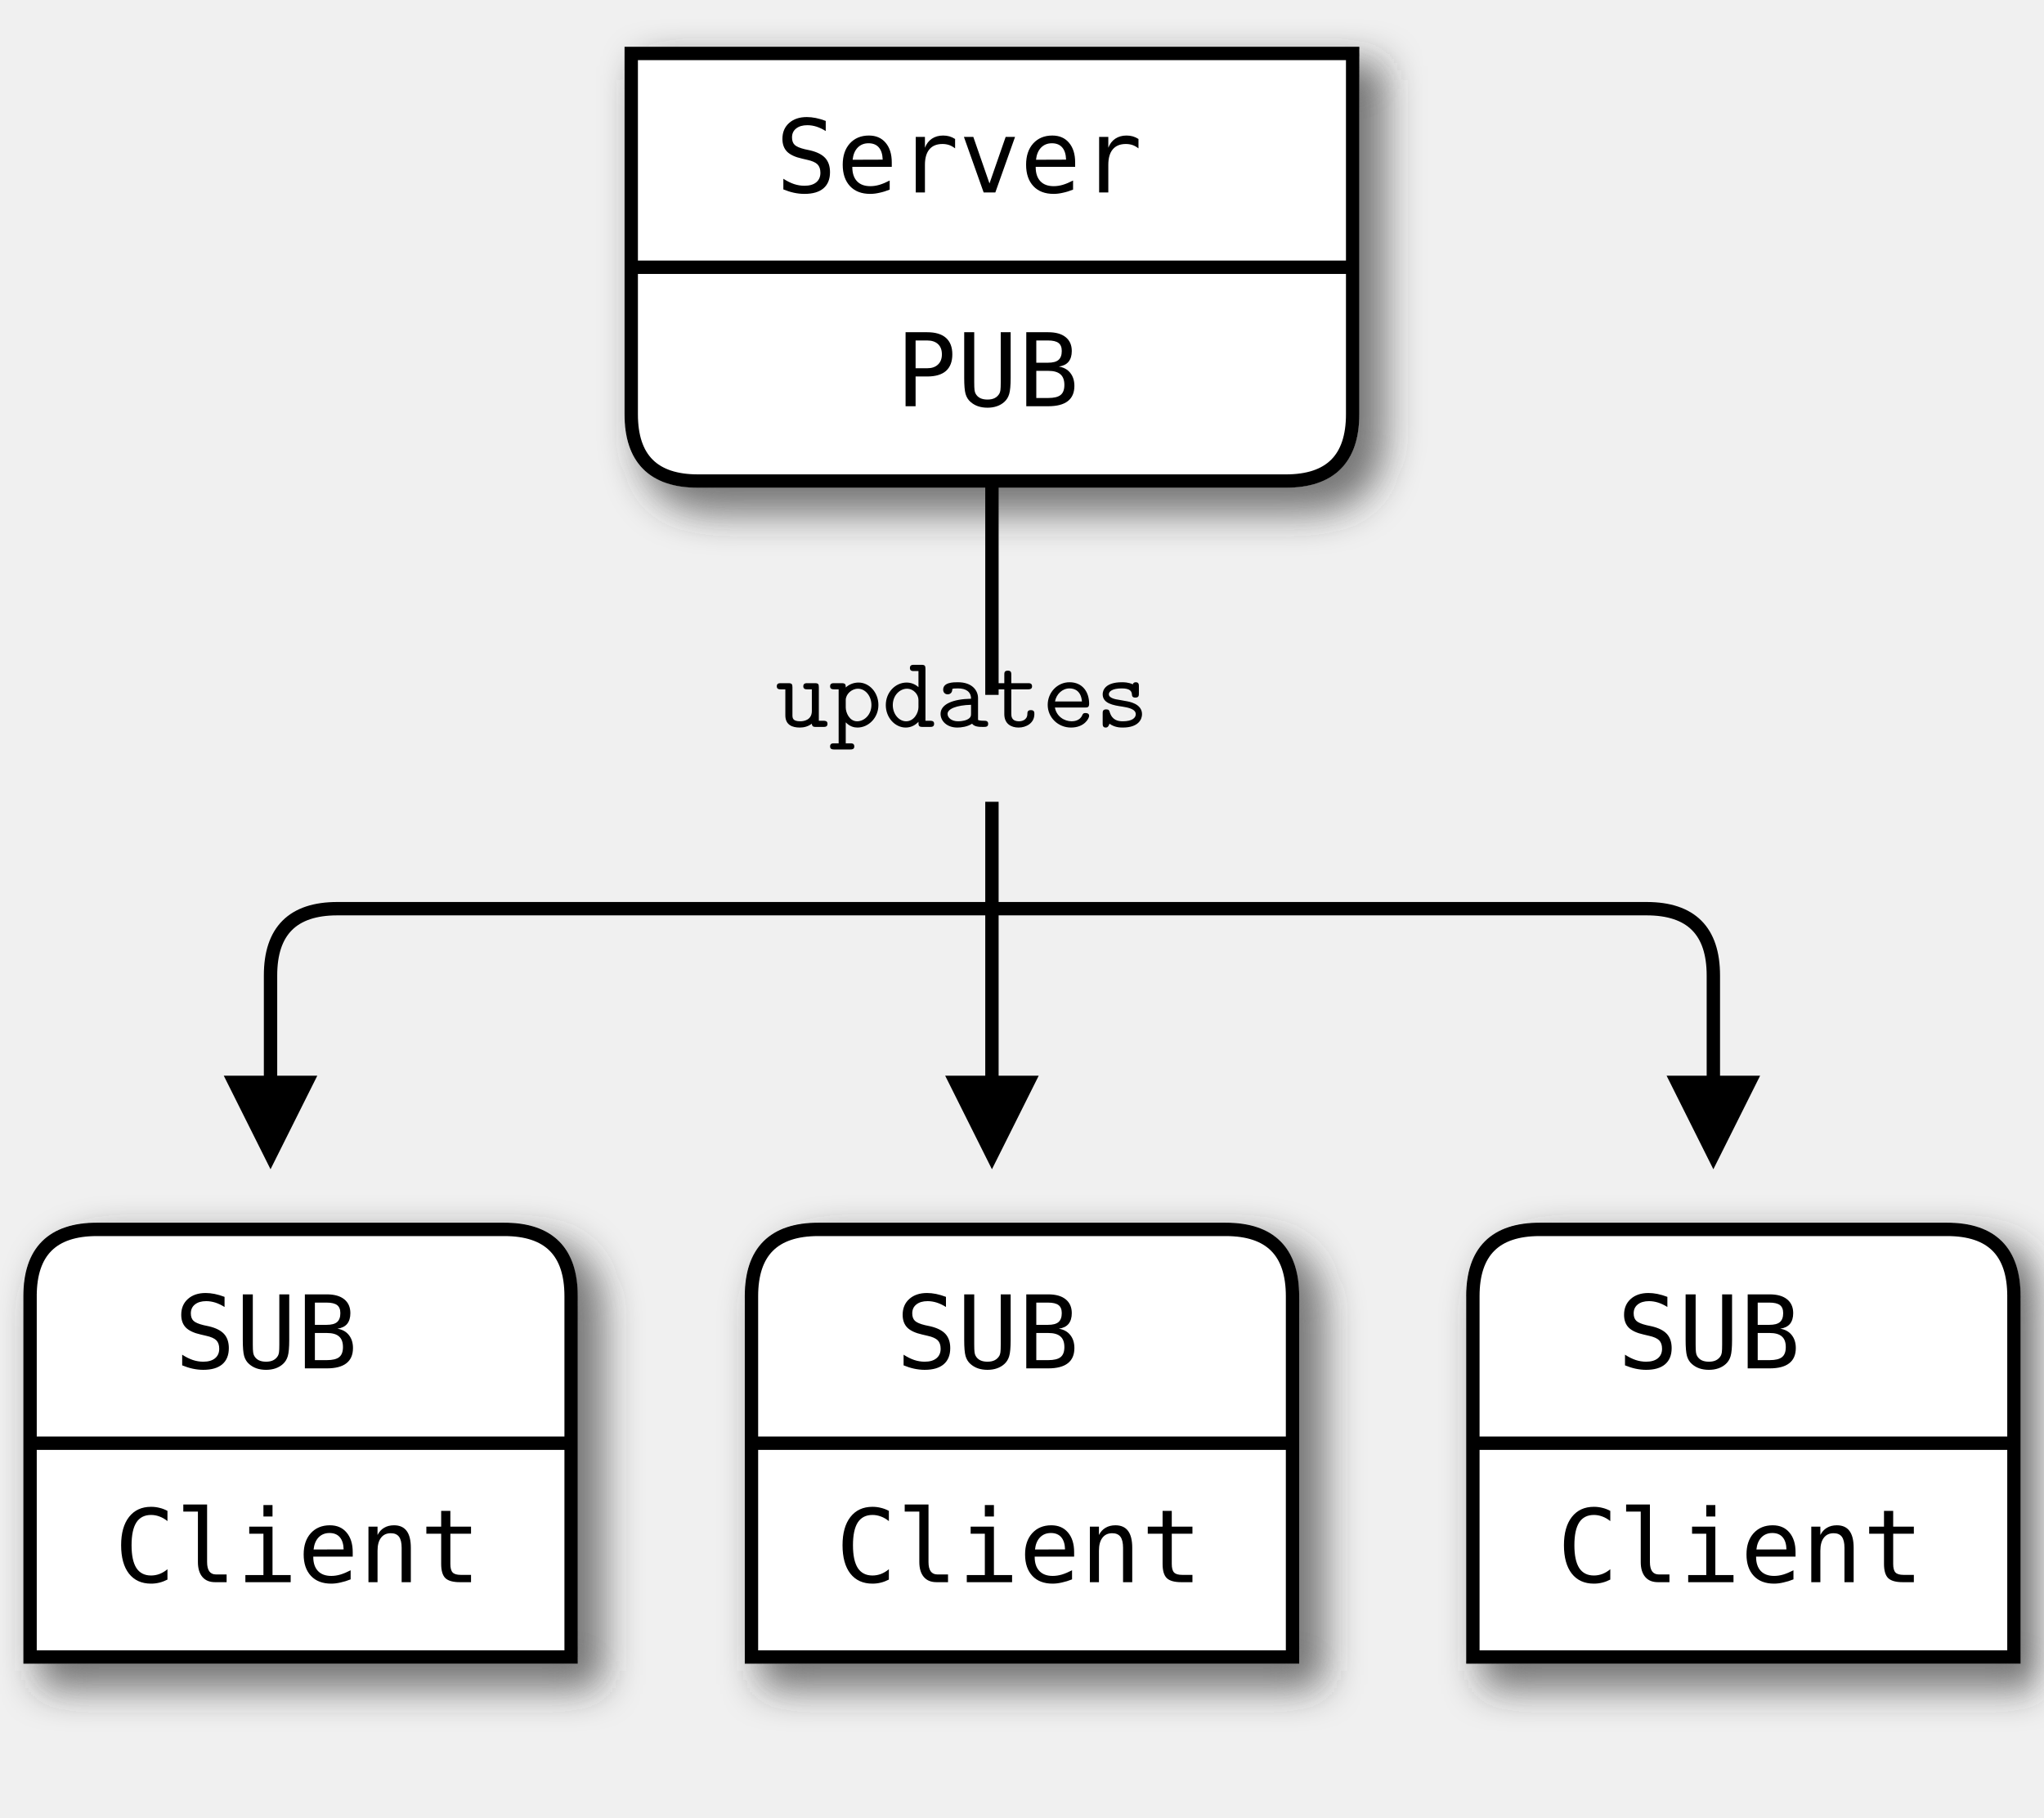
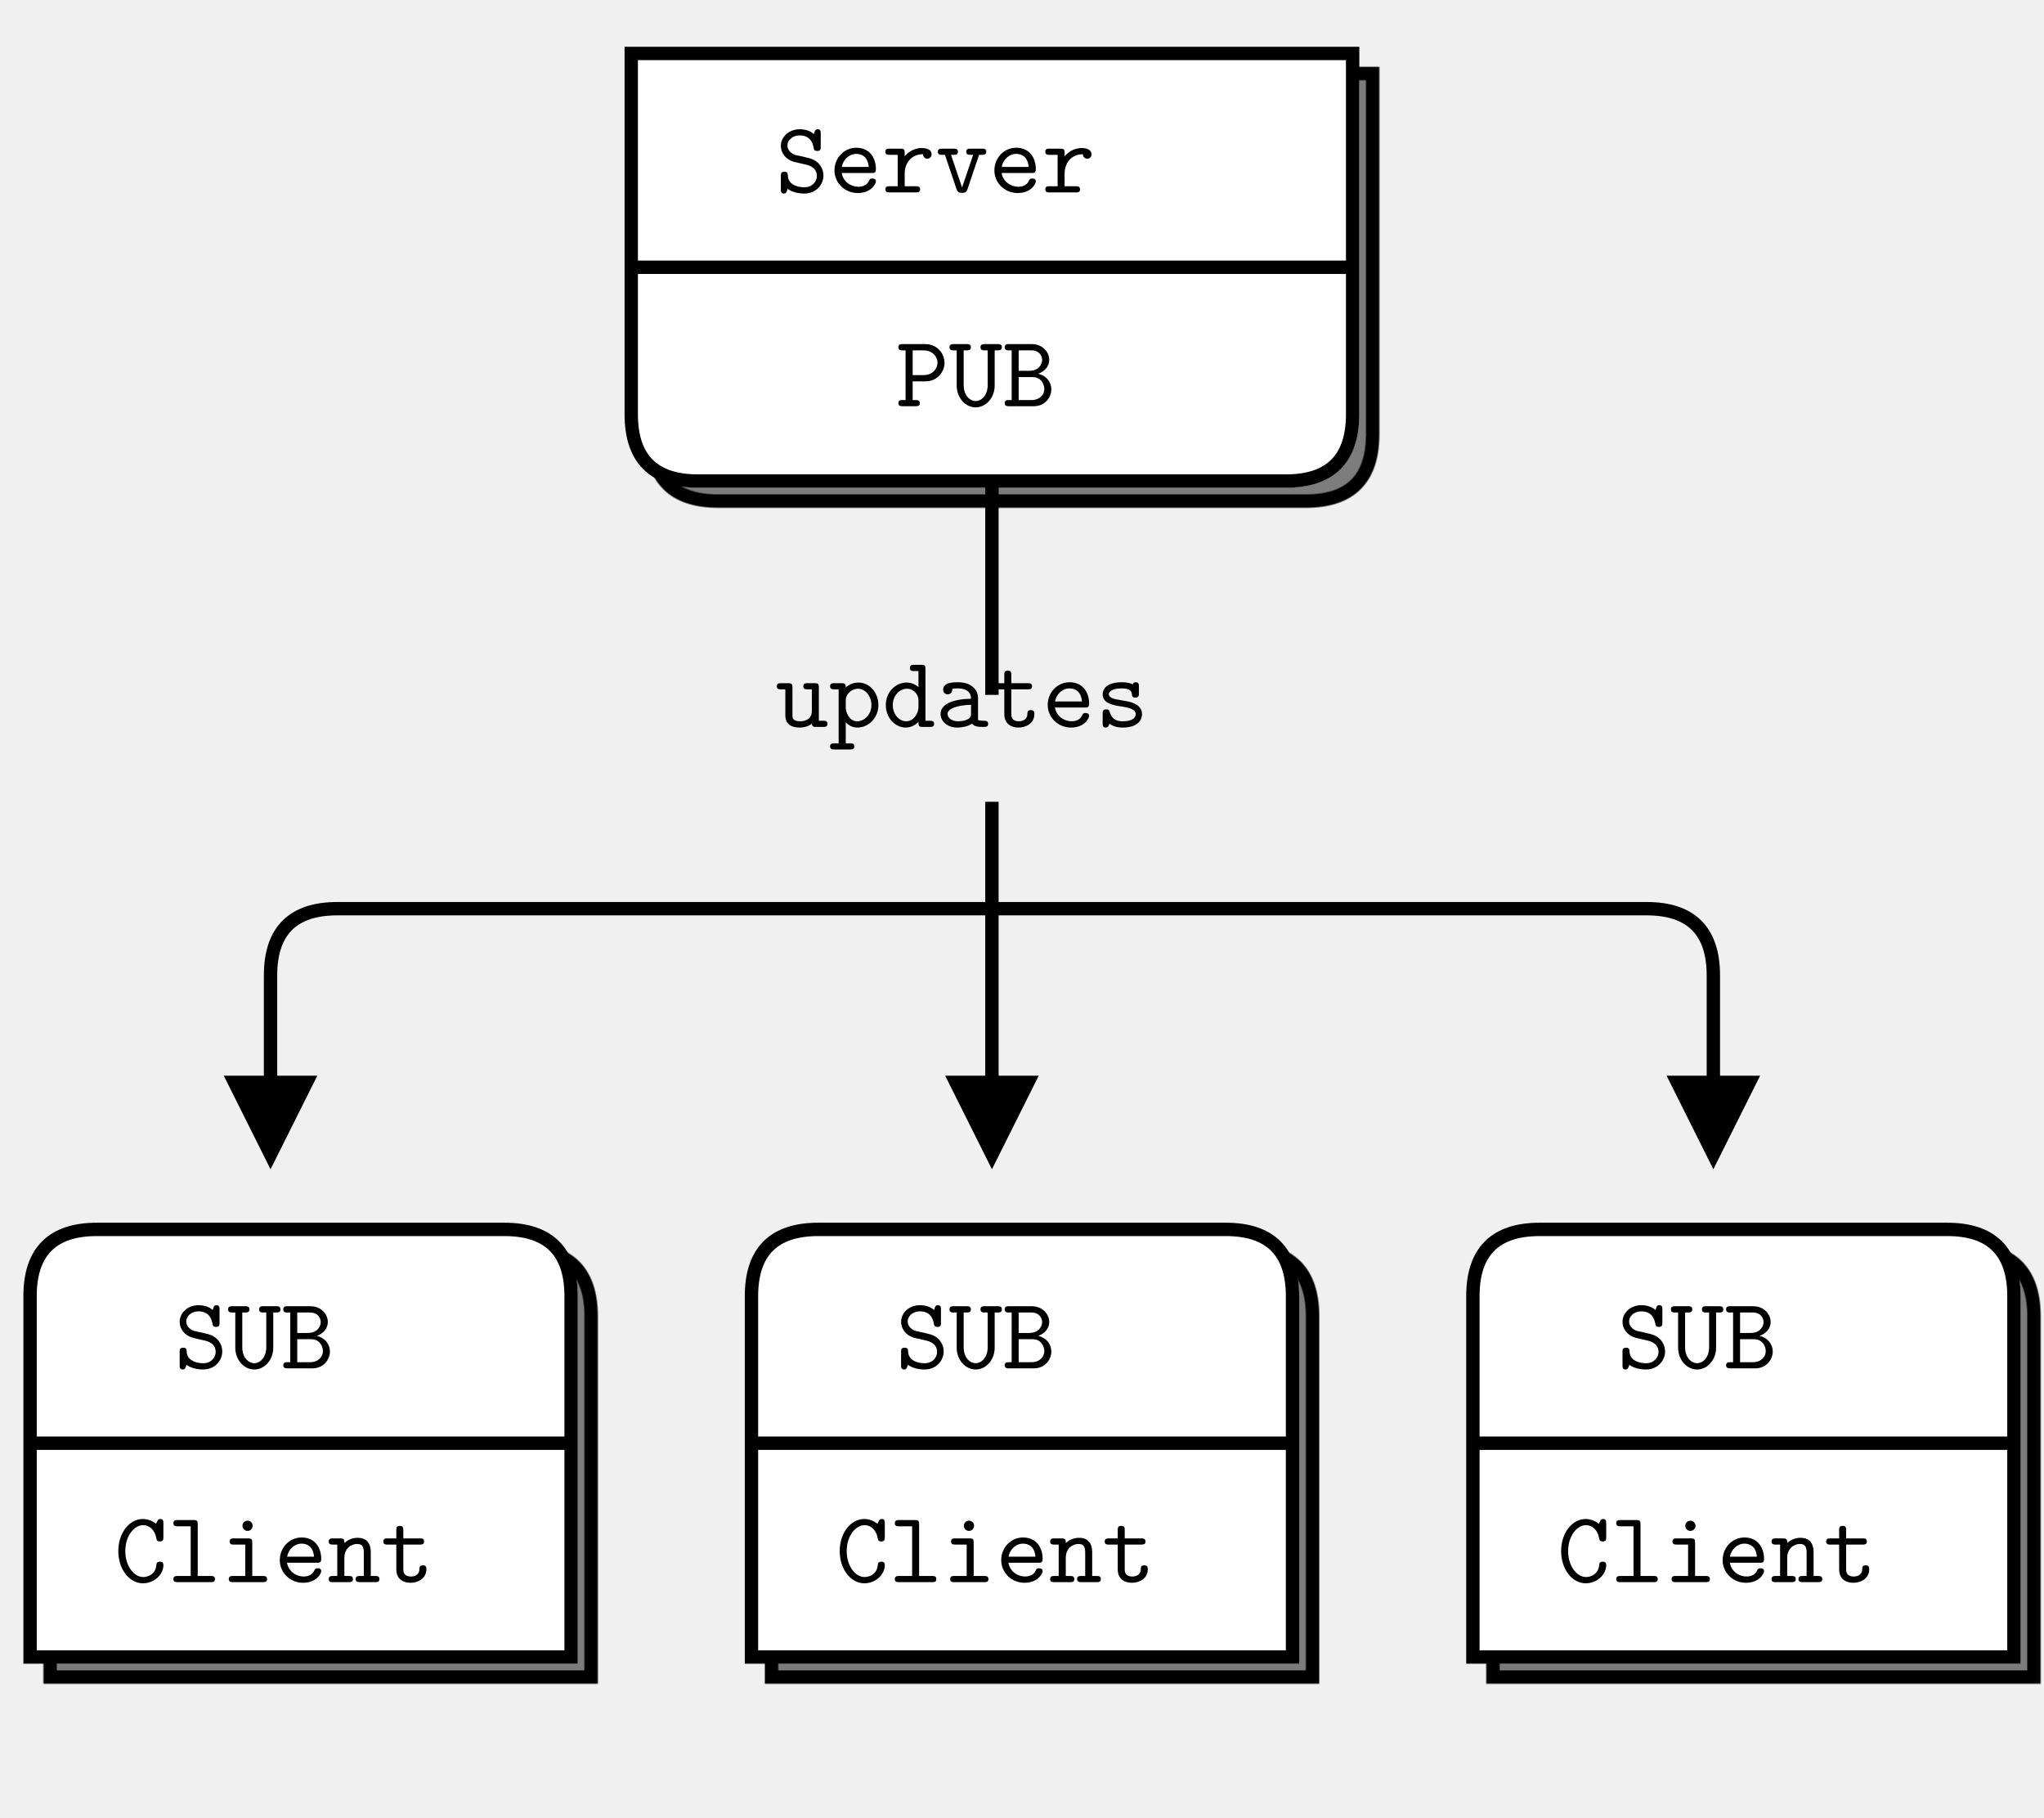
<svg xmlns="http://www.w3.org/2000/svg" width="306px" height="272px" version="1.1">
  <defs>
    <filter id="dsFilter" width="150%" height="150%">
      <feOffset result="offOut" in="SourceGraphic" dx="3" dy="3" />
      <feColorMatrix result="matrixOut" in="offOut" type="matrix" values="0.2 0 0 0 0 0 0.2 0 0 0 0 0 0.2 0 0 0 0 0 1 0" />
-       <feGaussianBlur result="blurOut" in="matrixOut" stdDeviation="3" />
-       <feBlend in="SourceGraphic" in2="blurOut" mode="normal" />
+       <feBlend in="SourceGraphic" in2="matrixOut" mode="normal" />
    </filter>
    <marker id="iPointer" viewBox="0 0 10 10" refX="5" refY="5" markerUnits="strokeWidth" markerWidth="8" markerHeight="7" orient="auto">
      <path d="M 10 0 L 10 10 L 0 5 z" />
    </marker>
    <marker id="Pointer" viewBox="0 0 10 10" refX="5" refY="5" markerUnits="strokeWidth" markerWidth="8" markerHeight="7" orient="auto">
      <path d="M 0 0 L 10 5 L 0 10 z" />
    </marker>
  </defs>
  <g id="boxes" stroke="black" stroke-width="2" fill="none">
    <g id="group0">
      <path id="path0" filter="url(#dsFilter)" fill="#fff" d="M 94.5 8 L 202.5 8 L 202.5 62 Q 202.5 72 192.5 72 L 104.5 72 Q 94.5 72 94.5 62 Z" />
-       <text x="116.1" y="28.8" id="text0" fill="#000" stroke="none" style="font-family:Consolas,Monaco,Anonymous Pro,Anonymous,Bitstream Sans Mono,monospace;font-size:15.2px">Server </text>
-       <text x="134.1" y="60.8" id="text0" fill="#000" stroke="none" style="font-family:Consolas,Monaco,Anonymous Pro,Anonymous,Bitstream Sans Mono,monospace;font-size:15.2px">PUB </text>
+       <text x="116.1" y="28.8" id="text0" fill="#000" stroke="none" style="font-family:LMMono10,monospace;font-size:15.2px">Server </text>
+       <text x="134.1" y="60.8" id="text0" fill="#000" stroke="none" style="font-family:LMMono10,monospace;font-size:15.2px">PUB </text>
    </g>
    <g id="group10">
      <path id="path10" filter="url(#dsFilter)" fill="#fff" d="M 4.5 194 Q 4.5 184 14.5 184 L 75.5 184 Q 85.5 184 85.5 194 L 85.5 248 L 4.5 248 Z" />
-       <text x="26.1" y="204.8" id="text10" fill="#000" stroke="none" style="font-family:Consolas,Monaco,Anonymous Pro,Anonymous,Bitstream Sans Mono,monospace;font-size:15.2px">SUB </text>
-       <text x="17.1" y="236.8" id="text10" fill="#000" stroke="none" style="font-family:Consolas,Monaco,Anonymous Pro,Anonymous,Bitstream Sans Mono,monospace;font-size:15.2px">Client </text>
+       <text x="26.1" y="204.8" id="text10" fill="#000" stroke="none" style="font-family:LMMono10,monospace;font-size:15.2px">SUB </text>
+       <text x="17.1" y="236.8" id="text10" fill="#000" stroke="none" style="font-family:LMMono10,monospace;font-size:15.2px">Client </text>
    </g>
    <g id="group12">
      <path id="path12" filter="url(#dsFilter)" fill="#fff" d="M 112.5 194 Q 112.5 184 122.5 184 L 183.5 184 Q 193.5 184 193.5 194 L 193.5 248 L 112.5 248 Z" />
-       <text x="134.1" y="204.8" id="text12" fill="#000" stroke="none" style="font-family:Consolas,Monaco,Anonymous Pro,Anonymous,Bitstream Sans Mono,monospace;font-size:15.2px">SUB </text>
-       <text x="125.1" y="236.8" id="text12" fill="#000" stroke="none" style="font-family:Consolas,Monaco,Anonymous Pro,Anonymous,Bitstream Sans Mono,monospace;font-size:15.2px">Client </text>
+       <text x="134.1" y="204.8" id="text12" fill="#000" stroke="none" style="font-family:LMMono10,monospace;font-size:15.2px">SUB </text>
+       <text x="125.1" y="236.8" id="text12" fill="#000" stroke="none" style="font-family:LMMono10,monospace;font-size:15.2px">Client </text>
    </g>
    <g id="group14">
      <path id="path14" filter="url(#dsFilter)" fill="#fff" d="M 220.5 194 Q 220.5 184 230.5 184 L 291.5 184 Q 301.5 184 301.5 194 L 301.5 248 L 220.5 248 Z" />
-       <text x="242.1" y="204.8" id="text14" fill="#000" stroke="none" style="font-family:Consolas,Monaco,Anonymous Pro,Anonymous,Bitstream Sans Mono,monospace;font-size:15.2px">SUB </text>
-       <text x="233.1" y="236.8" id="text14" fill="#000" stroke="none" style="font-family:Consolas,Monaco,Anonymous Pro,Anonymous,Bitstream Sans Mono,monospace;font-size:15.2px">Client </text>
+       <text x="242.1" y="204.8" id="text14" fill="#000" stroke="none" style="font-family:LMMono10,monospace;font-size:15.2px">SUB </text>
+       <text x="233.1" y="236.8" id="text14" fill="#000" stroke="none" style="font-family:LMMono10,monospace;font-size:15.2px">Client </text>
    </g>
  </g>
  <g id="lines" stroke="black" stroke-width="2" fill="none">
    <g id="group41">
      <path id="path41" d="M 4.5 216 L 85.5 216 " />
    </g>
    <g id="group107">
      <path id="path107" marker-start="url(#iPointer)" marker-end="url(#Pointer)" d="M 40.5 168 L 40.5 146 Q 40.5 136 50.5 136 L 148.5 136 L 246.5 136 Q 256.5 136 256.5 146 L 256.5 168 " />
    </g>
    <g id="group201">
      <path id="path201" d="M 94.5 40 L 202.5 40 " />
    </g>
    <g id="group247">
      <path id="path247" d="M 112.5 216 L 193.5 216 " />
    </g>
    <g id="group307">
      <path id="path307" d="M 148.5 72 L 148.5 104 " />
    </g>
    <g id="group311">
      <path id="path311" marker-end="url(#Pointer)" d="M 148.5 120 L 148.5 136 L 148.5 168 " />
    </g>
    <g id="group453">
      <path id="path453" d="M 220.5 216 L 301.5 216 " />
    </g>
  </g>
  <g id="text" fill="black" style="font-family:LMMono10,monospace;font-size:15.2px">
    <text x="116.1" y="108.8" id="text2" fill="#000">updates</text>
  </g>
</svg>
